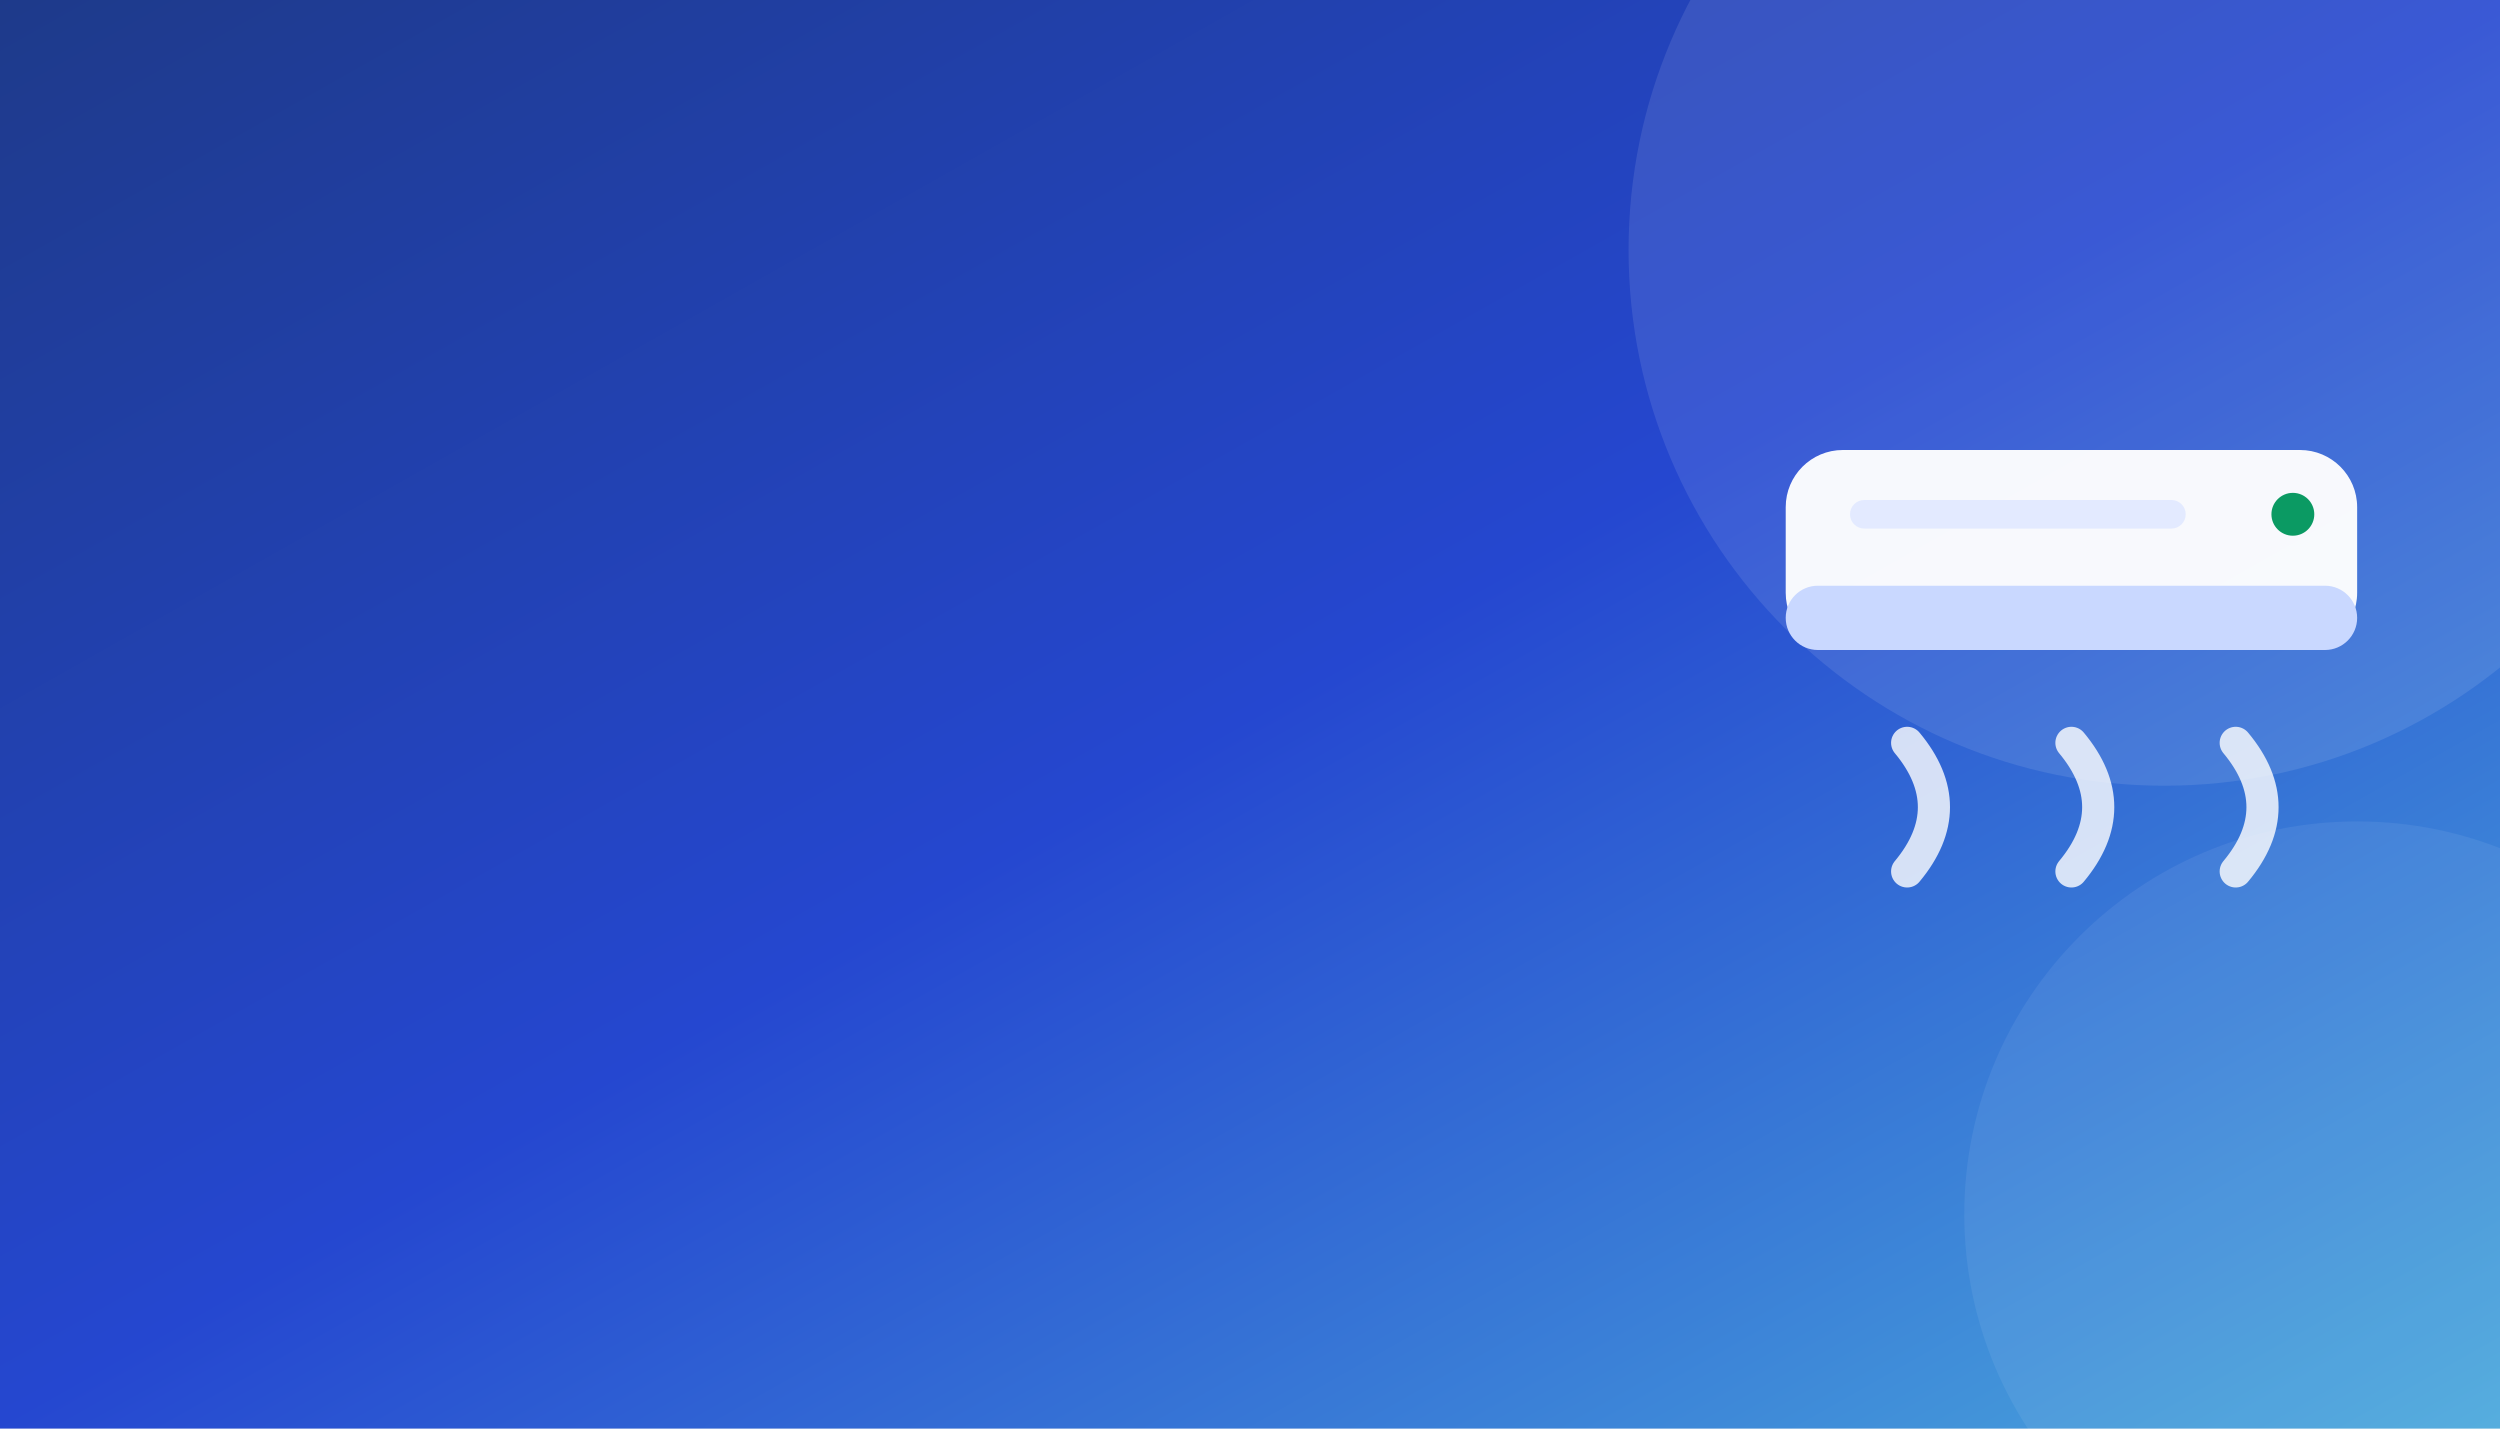
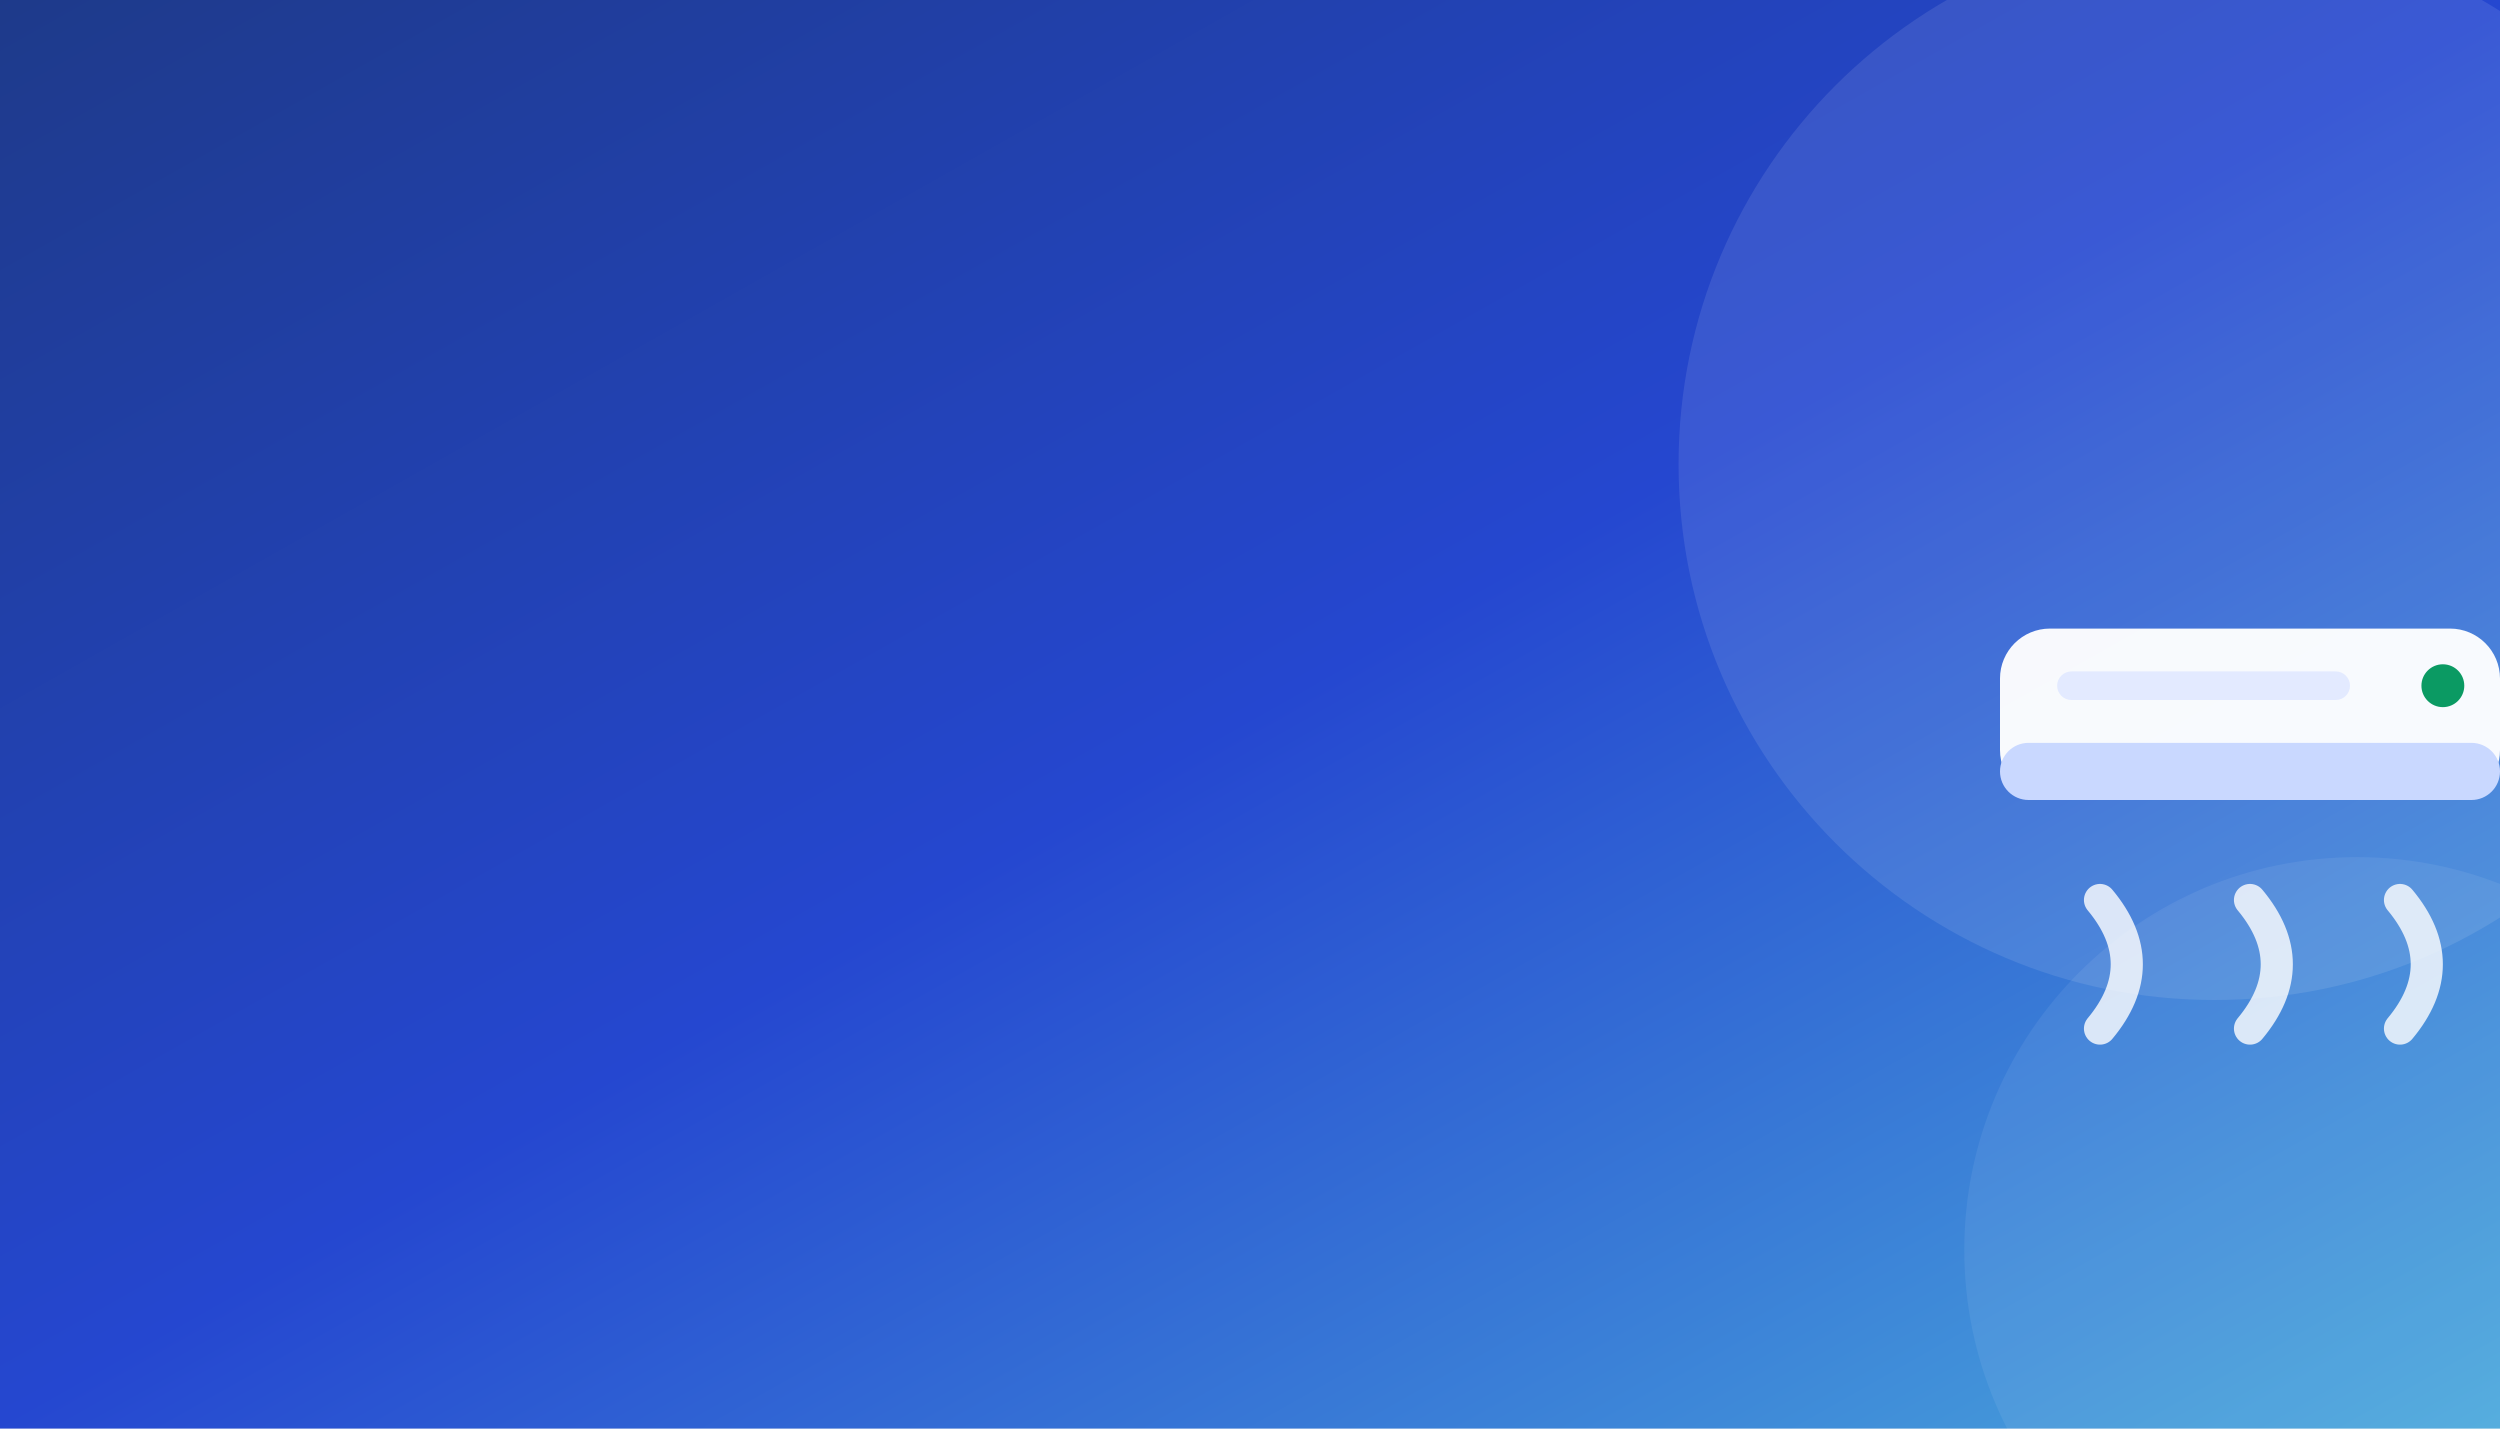
<svg xmlns="http://www.w3.org/2000/svg" viewBox="0 0 700 400" width="700" height="400" role="img" aria-label="">
  <defs>
    <linearGradient id="g" x1="0" y1="0" x2="1" y2="1">
      <stop offset="0" stop-color="#1E3A8A" />
      <stop offset="0.5" stop-color="#2547D0" />
      <stop offset="1" stop-color="#4AA8DC" />
    </linearGradient>
  </defs>
  <rect width="700" height="400" fill="url(#g)" />
-   <circle cx="606" cy="70" r="150" fill="#FFFFFF" opacity="0.10" />
-   <circle cx="660" cy="340" r="110" fill="#FFFFFF" opacity="0.07" />
-   <rect x="500" y="126" width="160" height="56" rx="16" fill="#FFFFFF" opacity="0.96" />
-   <rect x="500" y="164" width="160" height="18" rx="9" fill="#C9D8FF" />
-   <rect x="518" y="140" width="94" height="8" rx="4" fill="#E3EAFF" />
-   <circle cx="642" cy="144" r="6" fill="#0B9A63" />
+   <circle cx="620" cy="130" r="150" fill="#FFFFFF" opacity="0.10" />
+   <circle cx="660" cy="350" r="110" fill="#FFFFFF" opacity="0.07" />
+   <rect x="560" y="176" width="140" height="48" rx="14" fill="#FFFFFF" opacity="0.96" />
+   <rect x="560" y="208" width="140" height="16" rx="8" fill="#C9D8FF" />
+   <rect x="576" y="188" width="82" height="8" rx="4" fill="#E3EAFF" />
+   <circle cx="684" cy="192" r="6" fill="#0B9A63" />
  <g stroke="#FFFFFF" stroke-width="9" stroke-linecap="round" fill="none" opacity="0.8">
-     <path d="M534 208c10 12 10 24 0 36" />
-     <path d="M580 208c10 12 10 24 0 36" />
-     <path d="M626 208c10 12 10 24 0 36" />
+     <path d="M588 252c10 12 10 24 0 36" />
+     <path d="M630 252c10 12 10 24 0 36" />
+     <path d="M672 252c10 12 10 24 0 36" />
  </g>
</svg>
